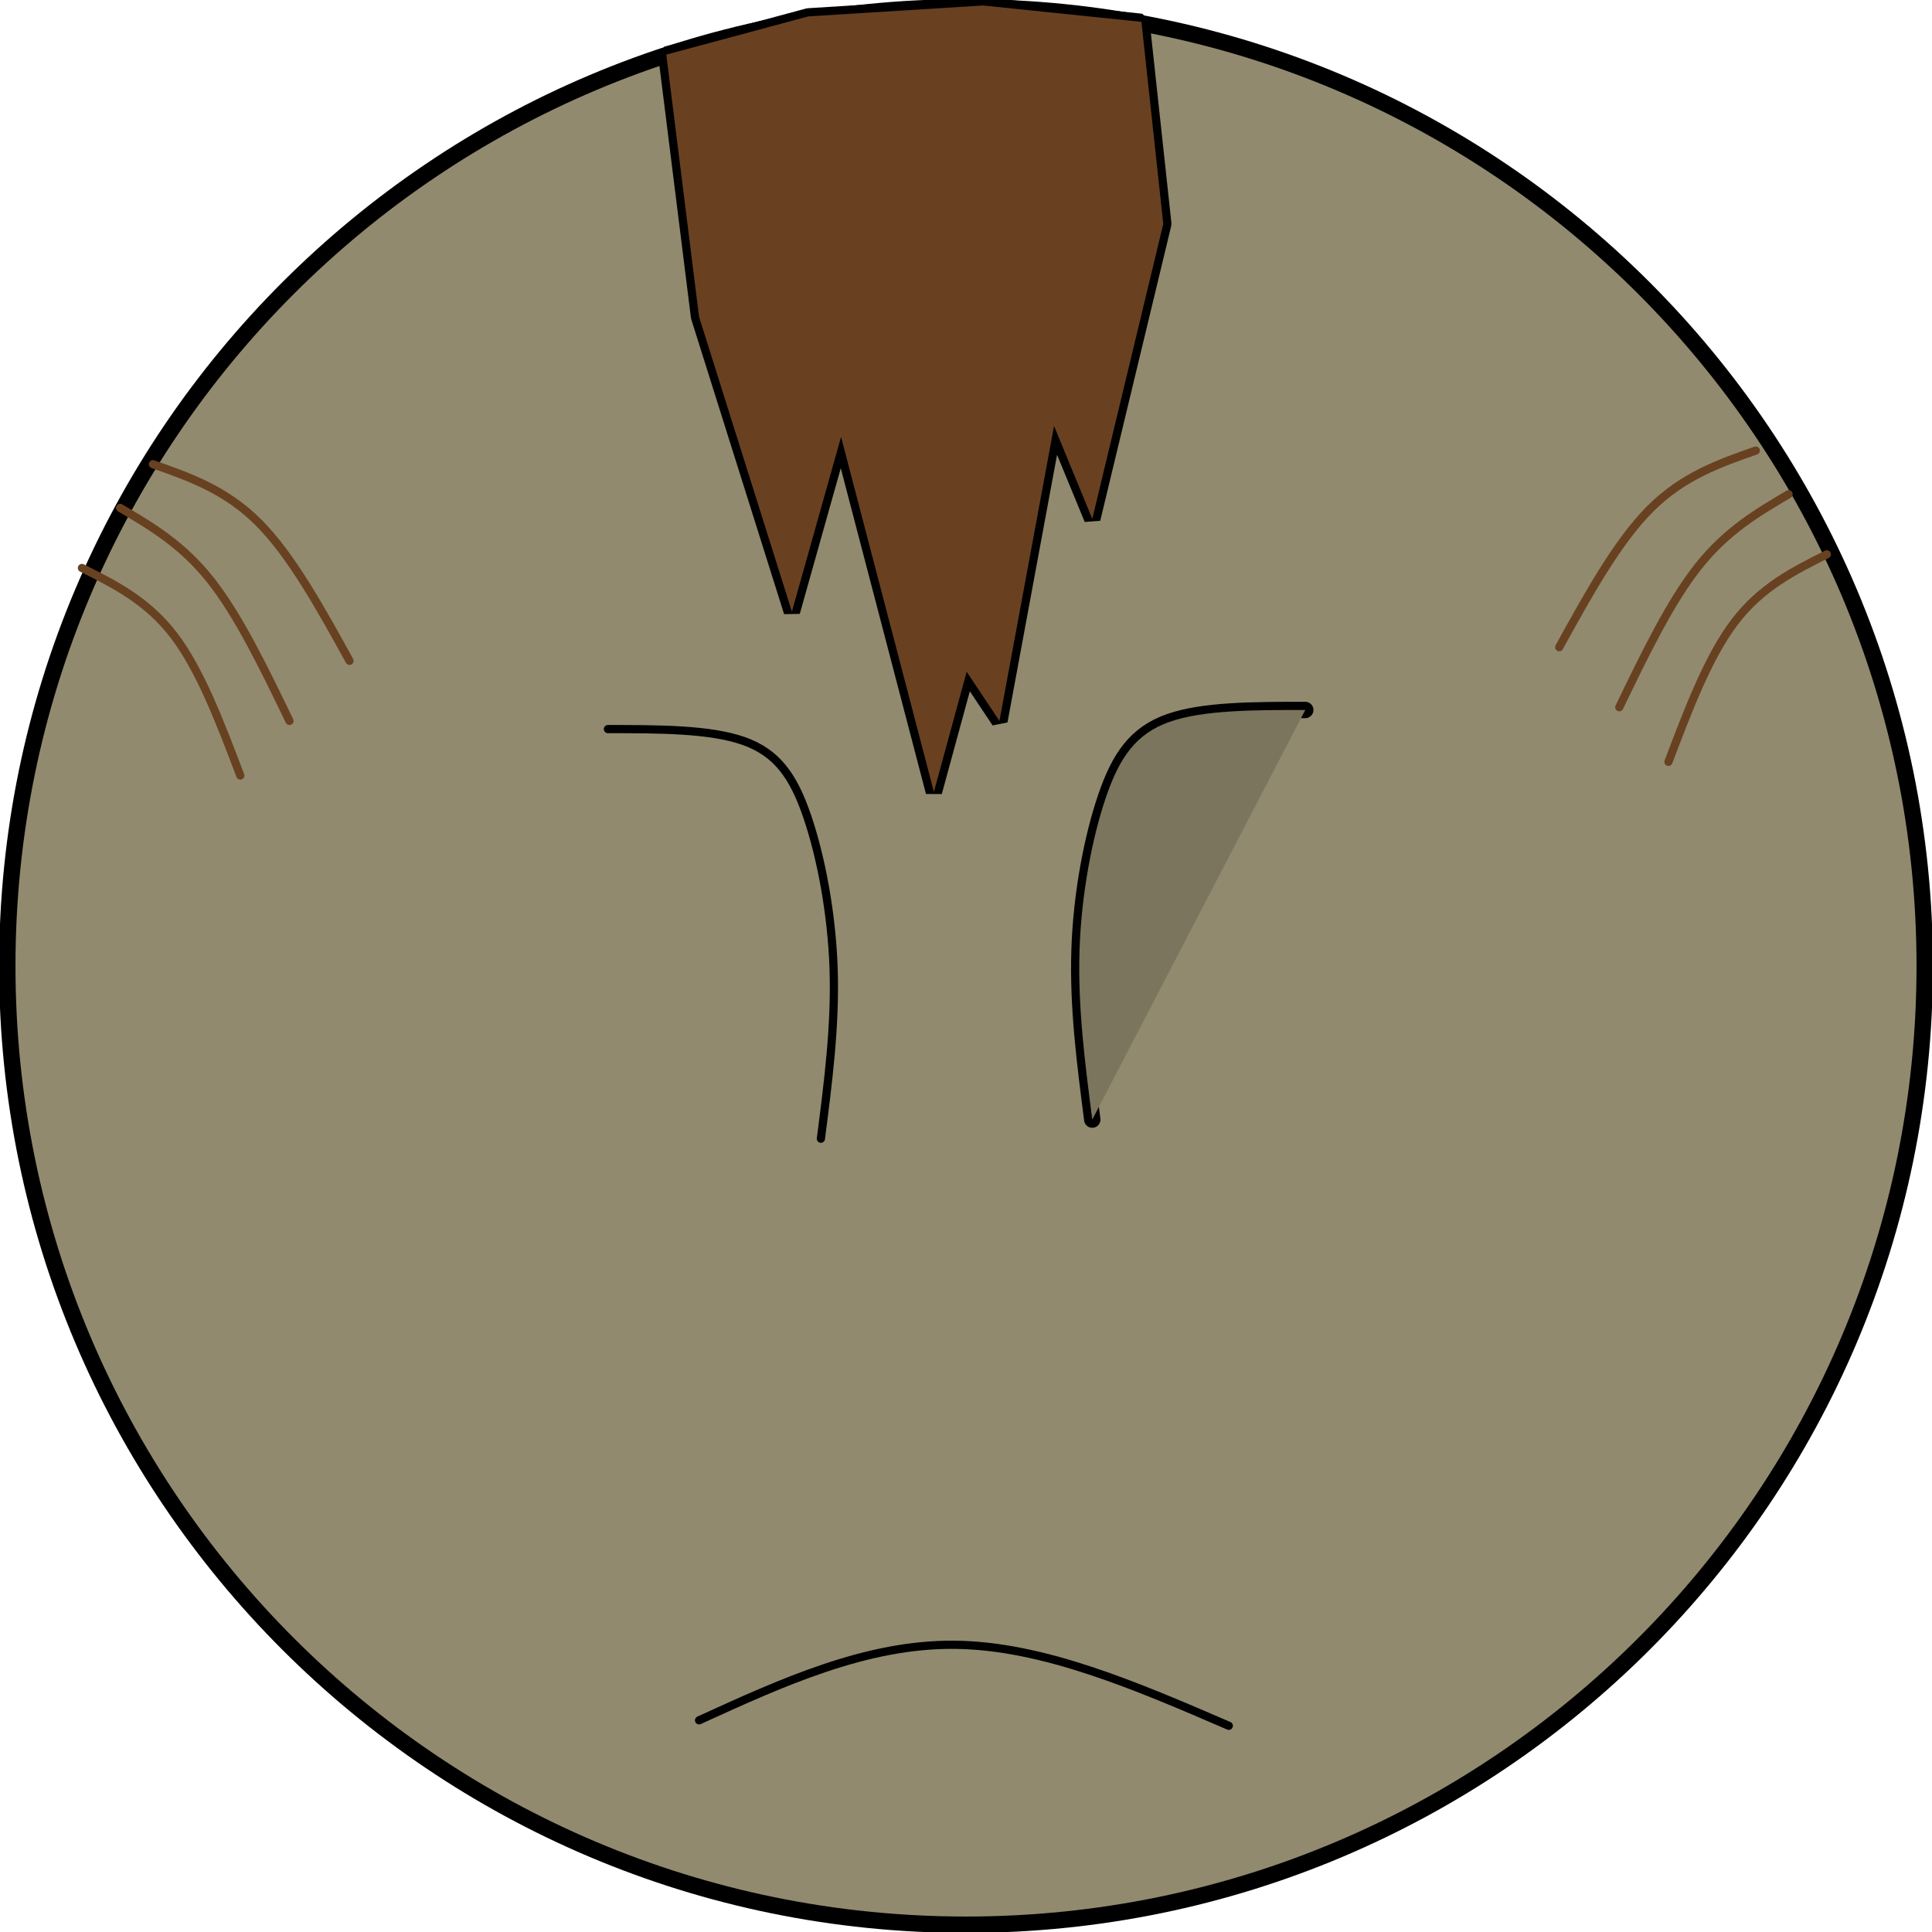
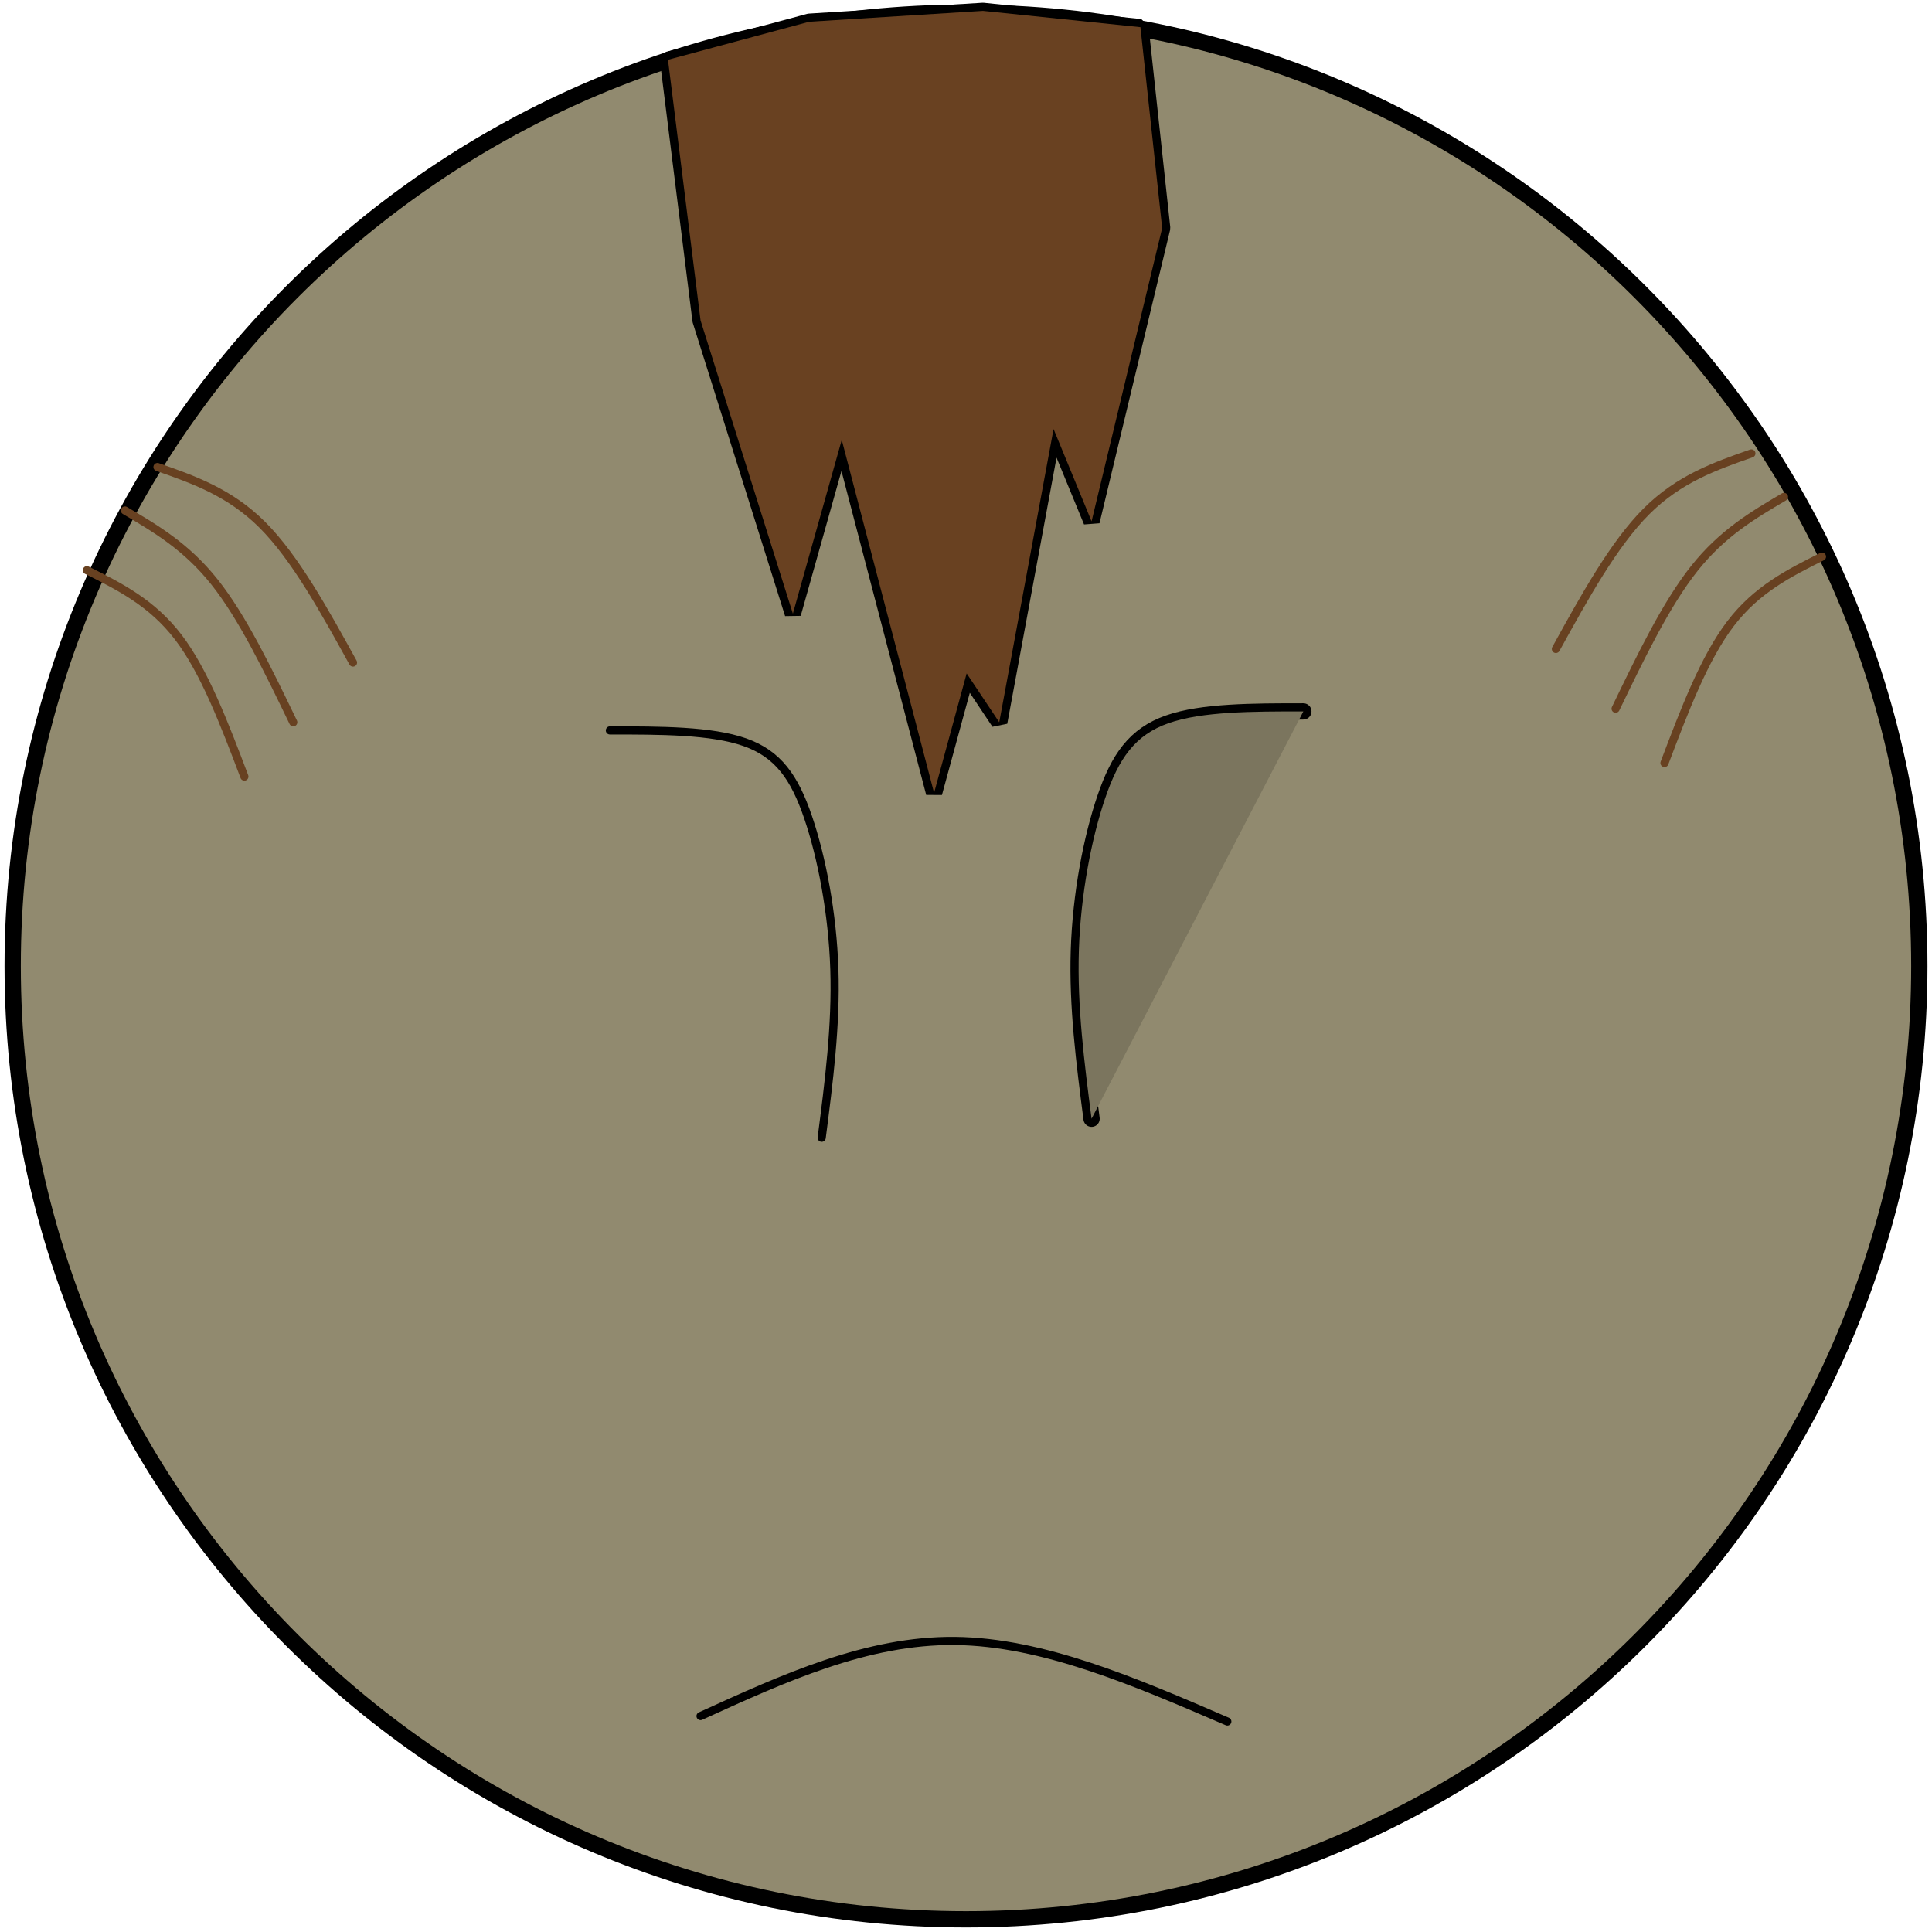
- <svg xmlns="http://www.w3.org/2000/svg" width="707.518" height="707.518" viewBox="0 0 187.197 187.197" version="1.1" id="svg5">
-   <defs id="defs2">
-     </defs>
-   <g id="layer1" transform="translate(-38.69297,-38.69297)">
+ <svg xmlns="http://www.w3.org/2000/svg" width="711.518" height="711.518" viewBox="0 0 188.256 188.256" version="1.1" id="svg5">
+   <defs id="defs2" />
+   <g id="layer1" transform="translate(-38.1638,-38.1638)">
    <circle style="opacity:1;fill:#918a6f;fill-opacity:1;stroke:#000000;stroke-width:3.175;stroke-linecap:round;stroke-miterlimit:0;stroke-dasharray:none;stroke-opacity:1;paint-order:stroke fill markers" id="path234" cx="132.292" cy="132.292" r="92.099" />
    <path style="fill:none;fill-opacity:1;stroke:#000000;stroke-width:0.794;stroke-linecap:round;stroke-miterlimit:0;stroke-dasharray:none;paint-order:stroke fill markers" d="m 106.426,205.38 c 8.114,-3.704 16.228,-7.408 24.783,-7.32 8.555,0.088 17.551,3.969 26.546,7.849" id="path27320" />
-     <path style="fill:#694121;fill-opacity:1;stroke:#000000;stroke-width:1.587;stroke-linecap:round;stroke-miterlimit:0;stroke-dasharray:none;paint-order:stroke fill markers;stroke-opacity:1" d="m 106.426,69.385 8.996,28.575 4.763,-16.933 8.996,34.396 3.175,-11.642 3.175,4.763 5.292,-28.575 3.704,8.996 6.879,-28.575 -2.117,-19.579 -15.346,-1.587 -16.933,1.058 -13.758,3.704 z" id="path27324" />
-     <path style="fill:none;fill-opacity:1;stroke:#684121;stroke-width:0.794;stroke-linecap:round;stroke-miterlimit:0;stroke-dasharray:none;paint-order:stroke fill markers;stroke-opacity:1" d="m 61.976,113.835 c -1.94,-5.115 -3.88,-10.23 -6.438,-13.582 -2.558,-3.351 -5.733,-4.939 -8.908,-6.527" id="path27326" />
-     <path style="fill:none;fill-opacity:1;stroke:#684121;stroke-width:0.794;stroke-linecap:round;stroke-miterlimit:0;stroke-dasharray:none;paint-order:stroke fill markers;stroke-opacity:1" d="M 72.56,102.722 C 69.738,97.607 66.915,92.492 63.74,89.317 60.565,86.142 57.038,84.907 53.51,83.672" id="path27330" />
-     <path style="fill:none;fill-opacity:1;stroke:#684121;stroke-width:0.794;stroke-linecap:round;stroke-miterlimit:0;stroke-dasharray:none;paint-order:stroke fill markers;stroke-opacity:1" d="M 66.739,108.543 C 64.27,103.428 61.8,98.313 59.066,94.873 56.332,91.433 53.334,89.67 50.335,87.905" id="path27334" />
+     <path style="fill:#694121;fill-opacity:1;stroke:#000000;stroke-width:1.587;stroke-linecap:round;stroke-miterlimit:0;stroke-dasharray:none;stroke-opacity:1;paint-order:stroke fill markers" d="m 106.426,69.385 8.996,28.575 4.763,-16.933 8.996,34.396 3.175,-11.642 3.175,4.763 5.292,-28.575 3.704,8.996 6.879,-28.575 -2.117,-19.579 -15.346,-1.587 -16.933,1.058 -13.758,3.704 z" id="path27324" />
+     <path style="fill:none;fill-opacity:1;stroke:#684121;stroke-width:0.794;stroke-linecap:round;stroke-miterlimit:0;stroke-dasharray:none;stroke-opacity:1;paint-order:stroke fill markers" d="m 61.976,113.835 c -1.94,-5.115 -3.88,-10.23 -6.438,-13.582 -2.558,-3.351 -5.733,-4.939 -8.908,-6.527" id="path27326" />
+     <path style="fill:none;fill-opacity:1;stroke:#684121;stroke-width:0.794;stroke-linecap:round;stroke-miterlimit:0;stroke-dasharray:none;stroke-opacity:1;paint-order:stroke fill markers" d="M 72.56,102.722 C 69.738,97.607 66.915,92.492 63.74,89.317 60.565,86.142 57.038,84.907 53.51,83.672" id="path27330" />
+     <path style="fill:none;fill-opacity:1;stroke:#684121;stroke-width:0.794;stroke-linecap:round;stroke-miterlimit:0;stroke-dasharray:none;stroke-opacity:1;paint-order:stroke fill markers" d="M 66.739,108.543 C 64.27,103.428 61.8,98.313 59.066,94.873 56.332,91.433 53.334,89.67 50.335,87.905" id="path27334" />
    <path style="fill:none;fill-opacity:1;stroke:#684121;stroke-width:0.794;stroke-linecap:round;stroke-miterlimit:0;stroke-dasharray:none;stroke-opacity:1;paint-order:stroke fill markers" d="m 200.353,112.512 c 1.94,-5.115 3.88,-10.23 6.438,-13.582 2.558,-3.351 5.733,-4.939 8.908,-6.527" id="path27326-6" />
    <path style="fill:none;fill-opacity:1;stroke:#684121;stroke-width:0.794;stroke-linecap:round;stroke-miterlimit:0;stroke-dasharray:none;stroke-opacity:1;paint-order:stroke fill markers" d="m 189.77,101.399 c 2.822,-5.115 5.644,-10.23 8.819,-13.405 3.175,-3.175 6.703,-4.41 10.231,-5.645" id="path27330-7" />
    <path style="fill:none;fill-opacity:1;stroke:#684121;stroke-width:0.794;stroke-linecap:round;stroke-miterlimit:0;stroke-dasharray:none;stroke-opacity:1;paint-order:stroke fill markers" d="m 195.591,107.22 c 2.469,-5.115 4.939,-10.23 7.673,-13.67 2.734,-3.44 5.733,-5.204 8.731,-6.968" id="path27334-0" />
    <path style="fill:#7b755e;fill-opacity:1;stroke:#000000;stroke-width:1.587;stroke-linecap:round;stroke-miterlimit:0;stroke-dasharray:none;stroke-opacity:1;paint-order:stroke fill markers" d="m 165.164,107.485 c -4.939,0 -9.877,1e-5 -13.141,1.147 -3.263,1.147 -4.851,3.44 -6.174,7.32 -1.323,3.881 -2.381,9.349 -2.558,14.817 -0.176,5.468 0.529,10.936 1.235,16.404" id="path28966" />
    <path style="fill:none;fill-opacity:1;stroke:#000000;stroke-width:0.794;stroke-linecap:round;stroke-miterlimit:0;stroke-dasharray:none;stroke-opacity:1;paint-order:stroke fill markers" d="m 97.593,109.337 c 4.939,0 9.877,10e-6 13.141,1.147 3.263,1.147 4.851,3.44 6.174,7.32 1.323,3.881 2.381,9.349 2.558,14.817 0.176,5.468 -0.529,10.936 -1.235,16.404" id="path28966-6" />
  </g>
</svg>
